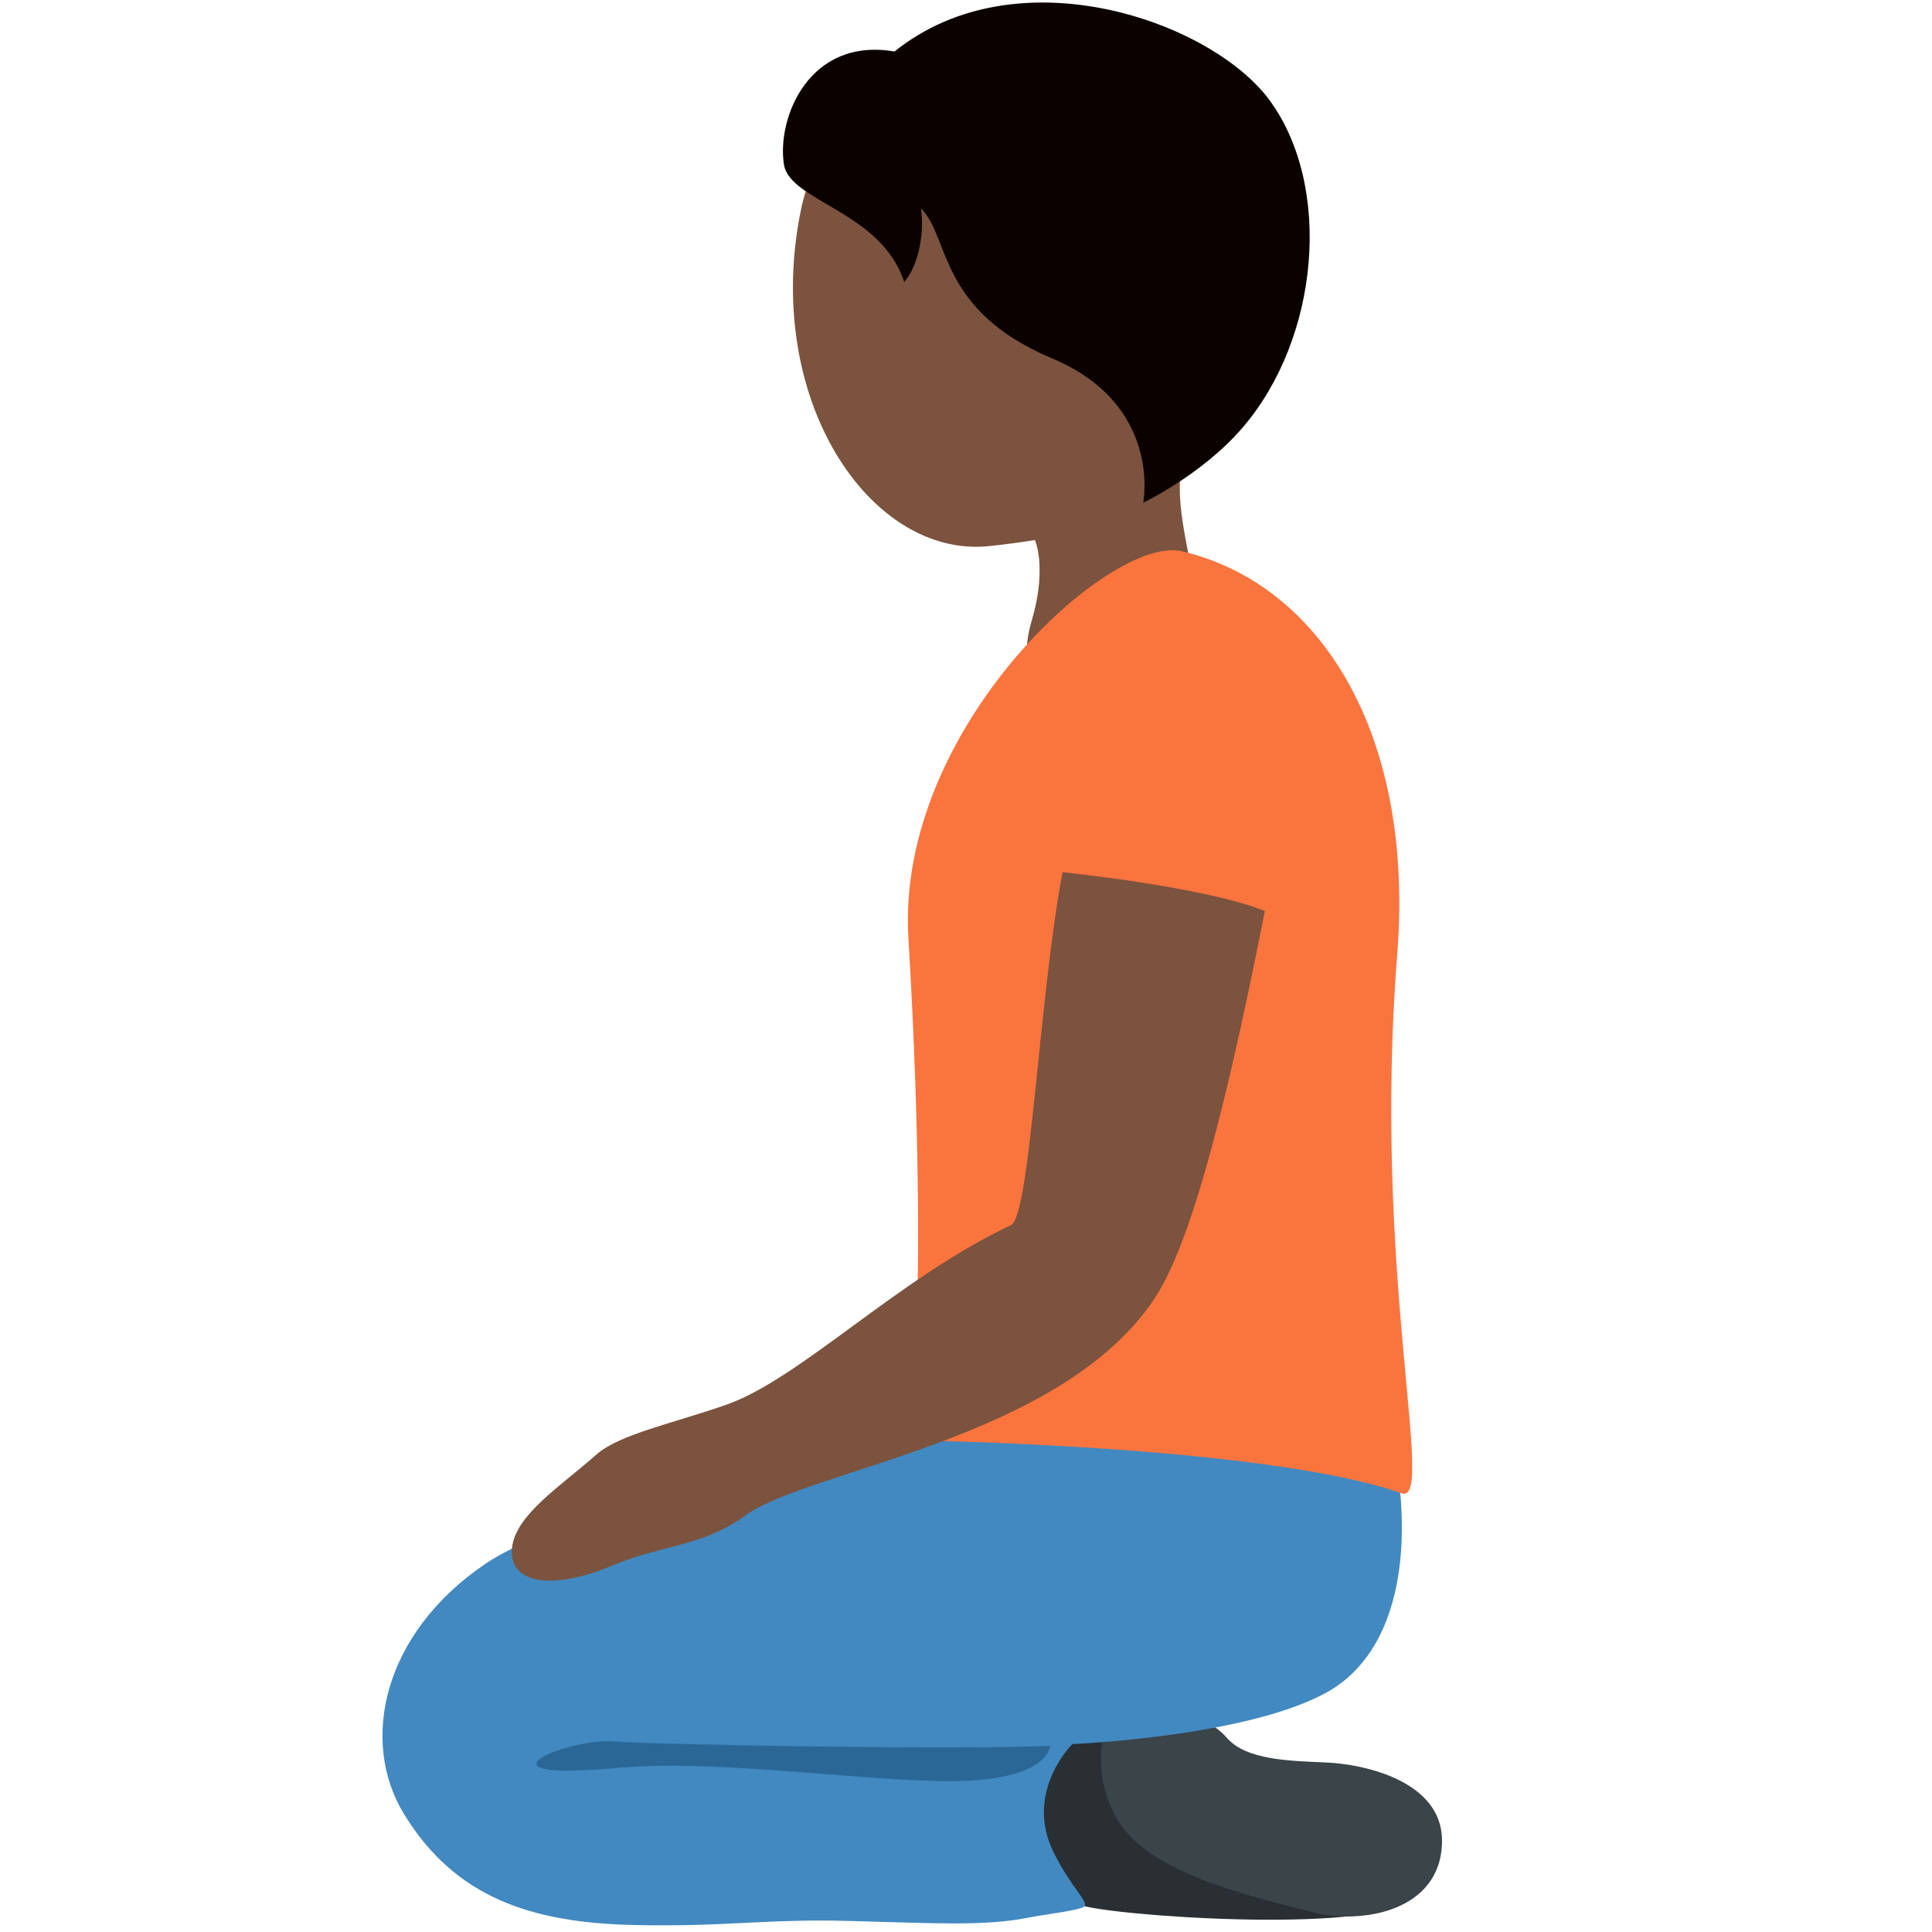
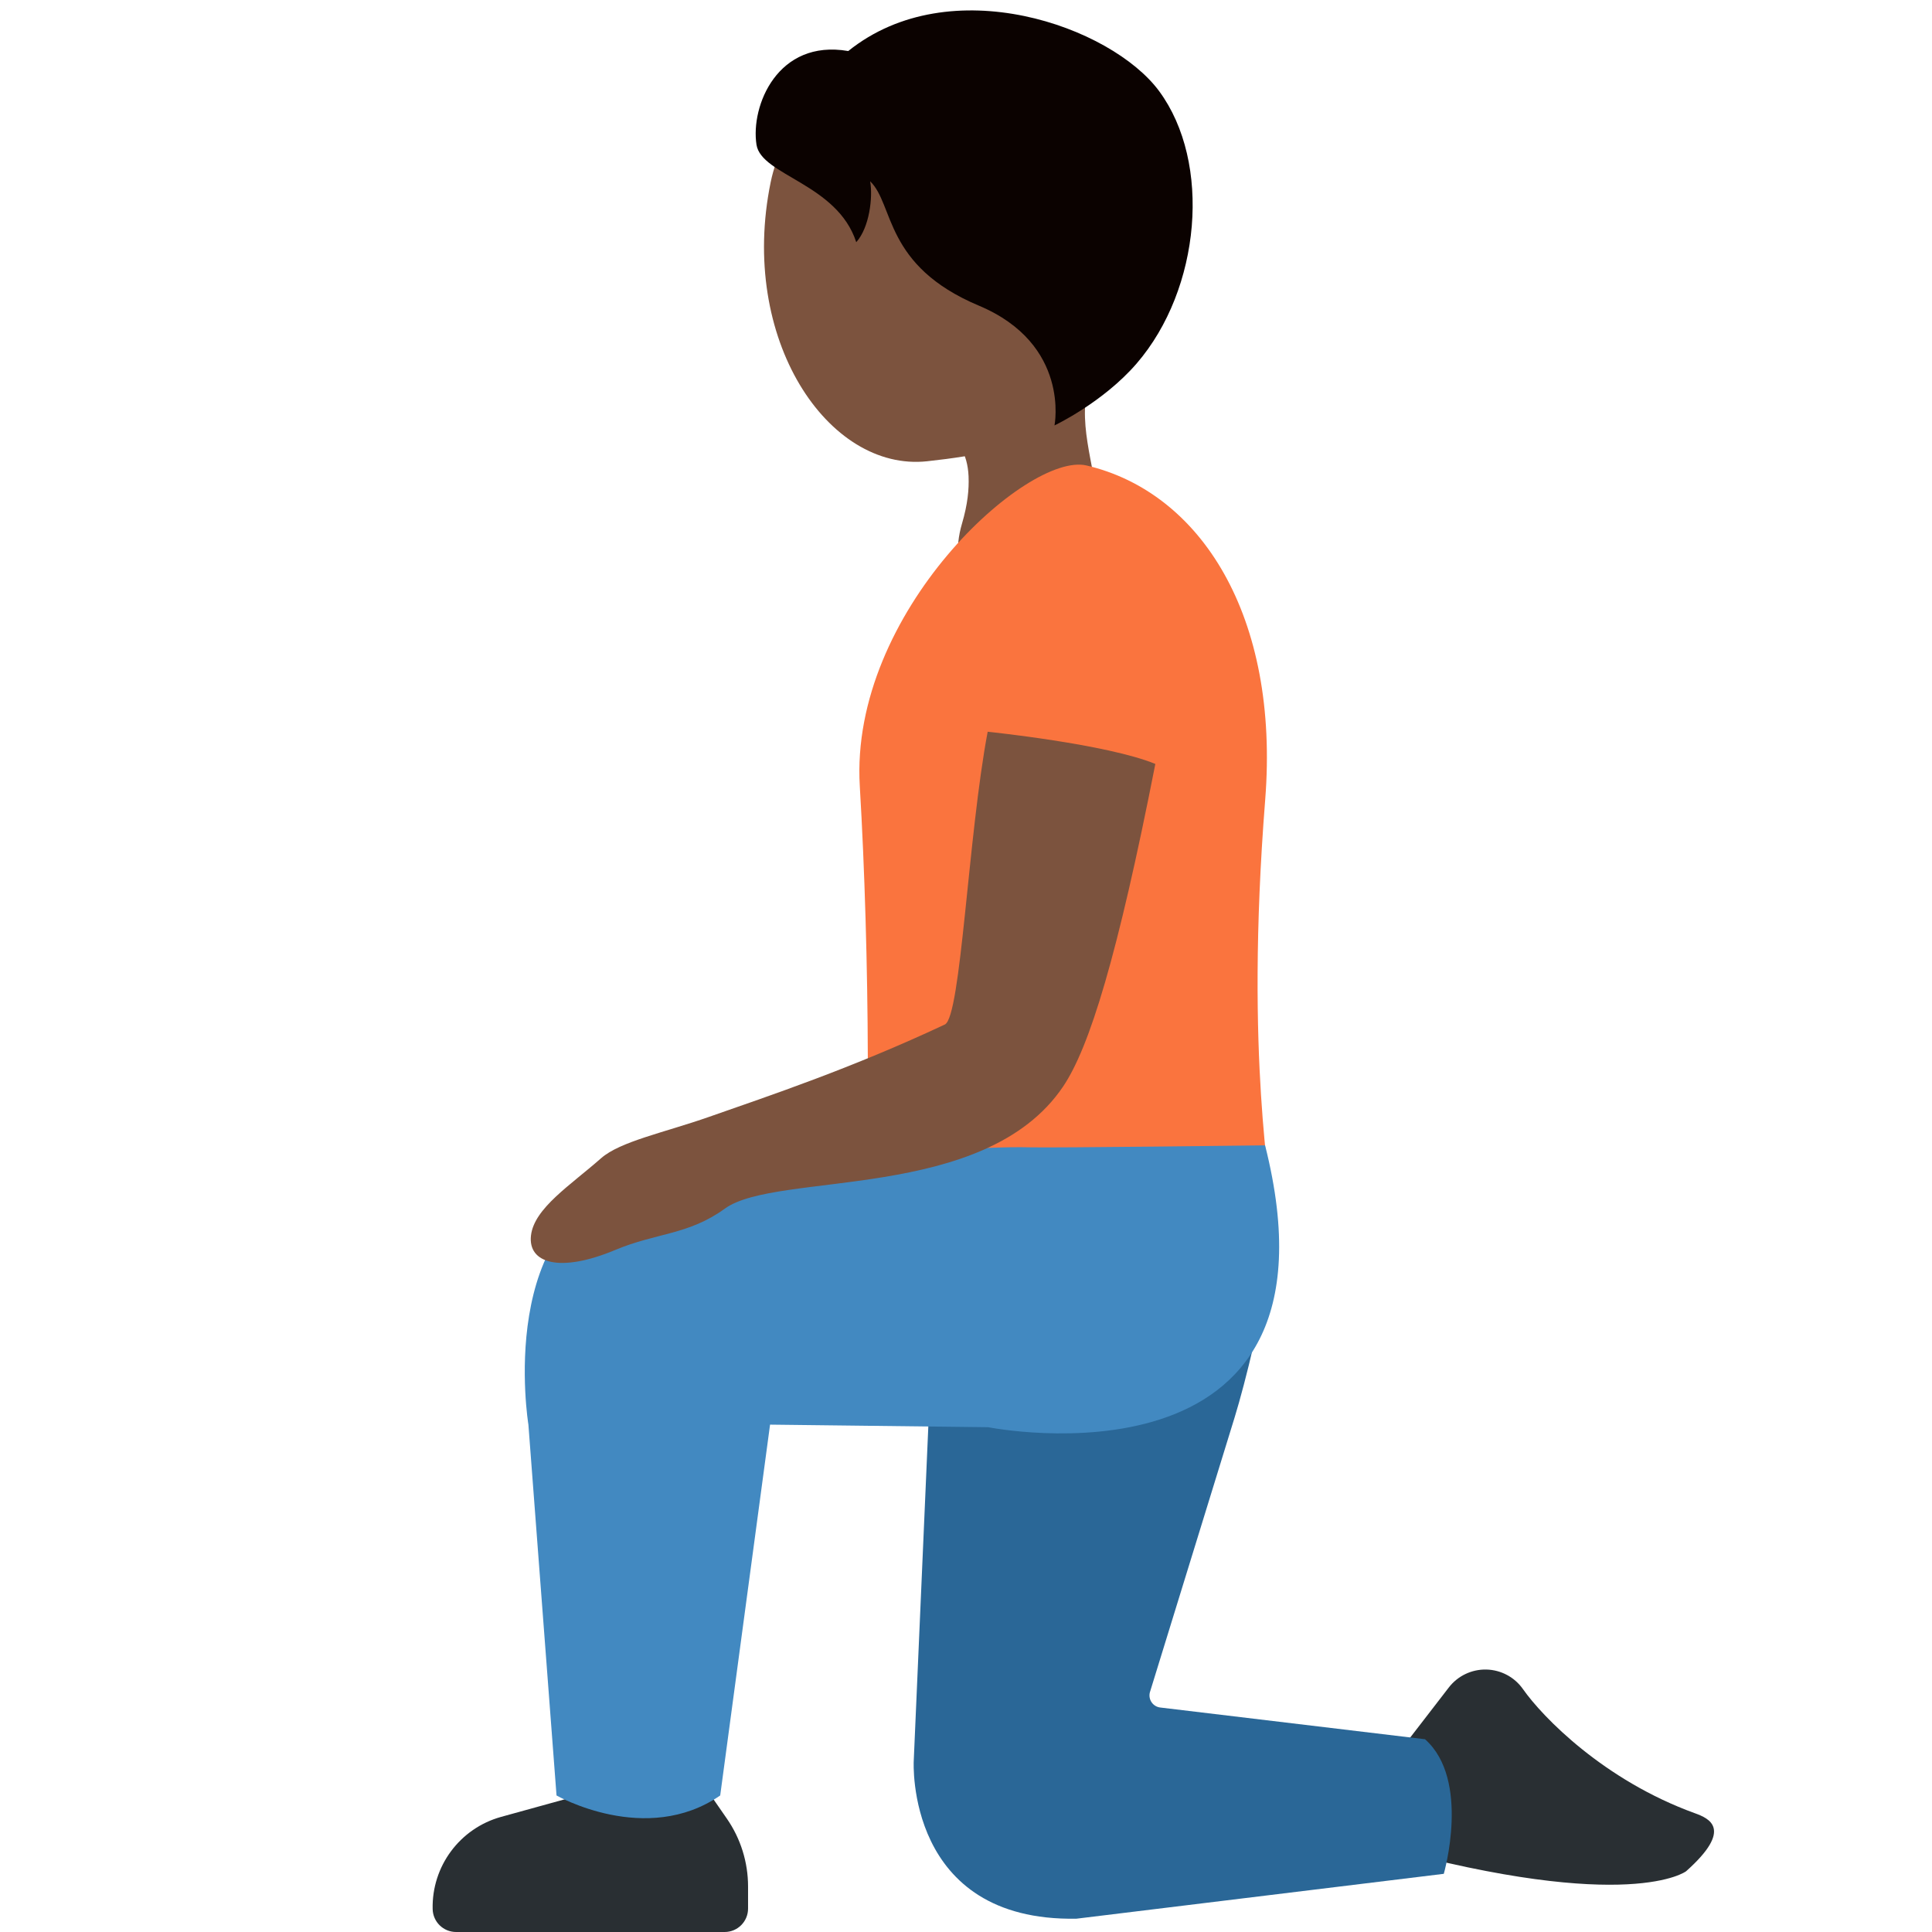
<svg xmlns="http://www.w3.org/2000/svg" viewBox="0 0 36 36">
-   <path fill="#7C533E" d="M20.905 1.103c-2.182-.859-5.459.272-5.979 2.799-.726 3.526 1.288 6.513 3.513 6.273 2.332-.252 3.763-.769 4.708-3.17.943-2.4-.06-5.043-2.242-5.902z" />
-   <path fill="#7C533E" d="M22.526 7.623c3.175-3.73-4.474-3.367-4.474-3.367-1.448.053-.451 2.465-1.133 3.782-.467.912 1.499 1.395 1.499 1.395s.903-.013.951 1.082v.01c.011.279-.018.61-.148 1.053-.648 2.192 2.297 3.537 2.944 1.34.256-.869.157-1.634.027-2.34l-.012-.063c-.196-1.049-.44-1.969.346-2.892z" />
-   <path fill="#0B0200" d="M23.65 1.859C22.573.402 18.961-.884 16.668.96c-1.588-.275-2.196 1.234-2.061 2.103.108.694 1.813.873 2.241 2.19.297-.33.376-1.007.312-1.369.543.523.306 1.896 2.442 2.793 2.064.867 1.7 2.69 1.7 2.69s1.087-.514 1.844-1.39c1.443-1.67 1.691-4.512.504-6.118z" />
-   <path fill="#292F33" d="M20.666 32.225c-.937.204-1.397.837-1.522 1.423-.126.586.419 1.633.963 1.842s5.354.548 6.132-.078c1.162-.934-4.804-3.354-5.573-3.187z" />
-   <path fill="#3A4449" d="M20.924 31.831c-.521.24-.593 1.505.045 2.283.721.879 2.524 1.26 3.455 1.51s2.442-.001 2.446-1.322c.004-1.115-1.452-1.429-2.145-1.46-.693-.031-1.505-.042-1.868-.464s-1.391-.796-1.933-.547z" />
-   <path fill="#4289C1" d="M25.75 26.1c.655 2.154.529 4.598-1.058 5.452-1.52.818-4.71.946-4.71.946s-.905.89-.351 2.014c.315.639.649.921.58 1.007-.061.076-.748.153-1.053.214-.814.163-1.755.102-3.341.061s-2.272.113-3.998.076c-1.912-.041-3.344-.507-4.298-2.08-.814-1.343-.395-3.338 1.505-4.638 1.546-1.058 6.469-2.197 8.341-2.482 1.874-.285 7.814-2.441 8.383-.57z" />
-   <path fill="#FA743E" d="M26.117 27.825c-2.565-.9-9.188-.988-9.188-.988.257-2.055.218-5.676-.002-9.362-.233-3.906 3.768-7.514 5.092-7.204 2.571.602 4.342 3.386 4.016 7.511-.469 5.926.733 10.271.082 10.043z" />
-   <path fill="#7C533E" d="M19.799 16.252c-.442 2.329-.599 6.406-.962 6.577-2.095.984-3.927 2.864-5.303 3.346-.997.349-1.992.55-2.42.928-.686.605-1.503 1.121-1.573 1.735-.072.623.645.847 1.896.323.919-.385 1.64-.333 2.461-.928 1.17-.847 5.832-1.399 7.596-4.008.595-.881 1.227-2.94 2.074-7.249-1.092-.449-3.769-.724-3.769-.724z" />
-   <path fill="#2A6797" d="M11.429 32.448c.718.062 6.591.163 8.137.081 0 0 0 .57-1.505.651-1.505.081-4.516-.407-6.469-.244-.538.045-1.485.121-1.587-.041-.117-.185.924-.491 1.424-.447z" />
+   <path fill="#7C533E" d="M19.321 1.07c-1.81-.712-4.528.226-4.96 2.322-.602 2.925 1.069 5.402 2.914 5.203 1.934-.209 3.121-.638 3.905-2.629.783-1.992-.049-4.184-1.859-4.896z" />
+   <path fill="#7C533E" d="M20.665 6.478c2.634-3.094-3.711-2.792-3.711-2.792-1.201.044-.374 2.044-.939 3.137-.388.756 1.244 1.157 1.244 1.157s.749-.011.789.897v.008c.009.231-.015.506-.123.873-.538 1.819 1.905 2.934 2.442 1.111.212-.721.13-1.355.022-1.941l-.01-.052c-.163-.87-.365-1.633.286-2.398z" />
+   <path fill="#0B0200" d="M21.598 1.697c-.893-1.208-3.89-2.275-5.792-.746-1.317-.228-1.822 1.024-1.71 1.745.089.575 1.504.724 1.859 1.817.246-.274.312-.835.259-1.135.45.433.254 1.573 2.025 2.317 1.712.719 1.41 2.232 1.41 2.232s.902-.426 1.53-1.153c1.198-1.388 1.403-3.745.419-5.077z" />
+   <path fill="#FA743E" d="M23.663 22.44c-.135.623-7.64 1.303-7.64 1.303.213-1.705.181-6.037-.002-9.094-.193-3.24 3.126-6.232 4.223-5.976 2.132.499 3.601 2.809 3.331 6.23-.388 4.917.151 7.245.088 7.537z" />
+   <path fill="#292F33" d="M25.935 32.82l1.062-1.377a.858.858 0 011.382.032c.363.518 1.507 1.698 3.203 2.312.264.096.724.291-.165 1.082 0 0-1.048.797-5.627-.453M8.498 36h5.005a.436.436 0 00.436-.436v-.412c0-.452-.138-.894-.396-1.266l-.383-.553h-1.933l-1.89.522a1.74 1.74 0 00-1.275 1.72.436.436 0 00.436.425z" />
+   <path fill="#2A6797" d="M17.337 25.683l-.311 7.133s-.156 2.994 3.033 2.936l6.844-.836s.505-1.75-.35-2.508l-4.933-.591a.227.227 0 01-.194-.282l1.579-5.122c.201-.652.548-2.06.603-2.735.034-.414-.195-.091-.185-.51l-6.397 1.838.311.677z" />
+   <path fill="#4289C1" d="M19.208 21.379c-1.871-.051-7.328.63-7.328.63-2.677.629-2.034 4.537-2.034 4.537l.524 6.91s1.668.953 3.05 0l.929-6.91 4.066.048s6.825 1.359 5.158-5.252c0 .001-3.984.048-4.365.037z" />
+   <path fill="#7C533E" d="M18.404 13.635c-.366 1.931-.497 5.314-.798 5.455-1.738.816-3.258 1.323-4.399 1.723-.827.29-1.652.456-2.008.77-.569.502-1.246.93-1.305 1.439-.059.517.535.703 1.573.268.762-.32 1.36-.276 2.041-.77.97-.703 4.838-.108 6.3-2.272.494-.73 1.018-2.438 1.72-6.013-.904-.372-3.124-.6-3.124-.6z" />
</svg>
